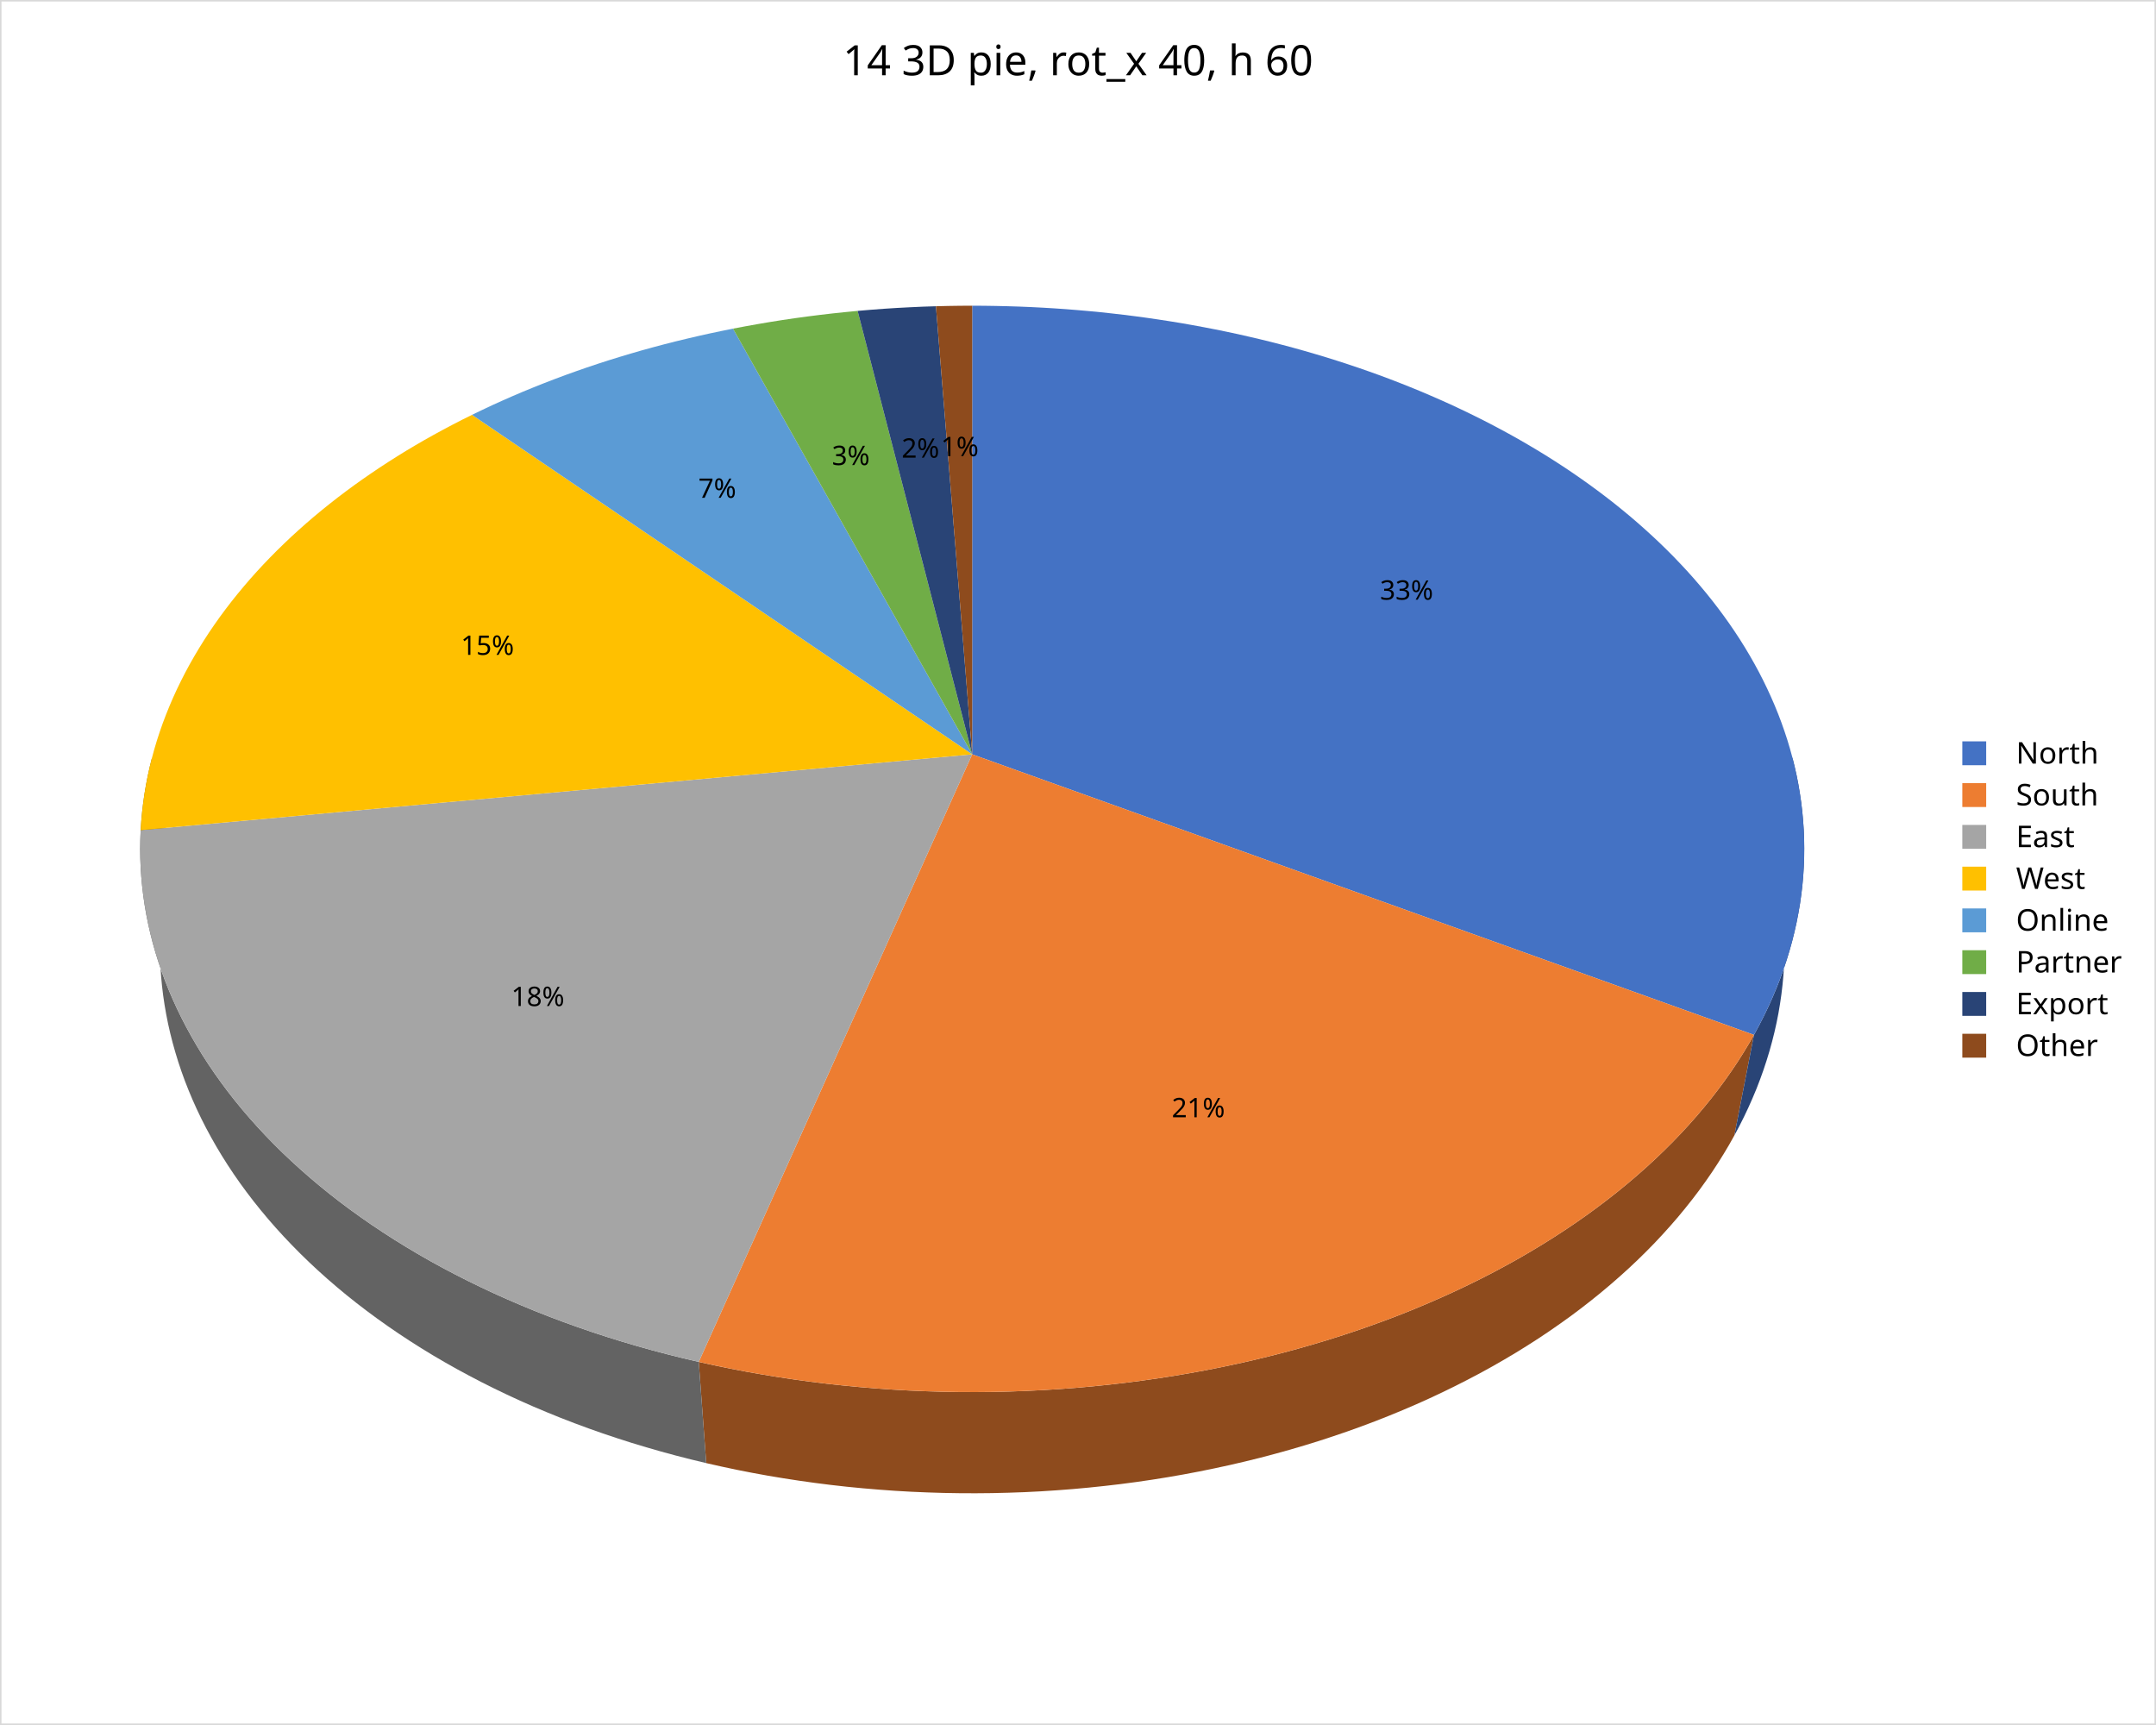
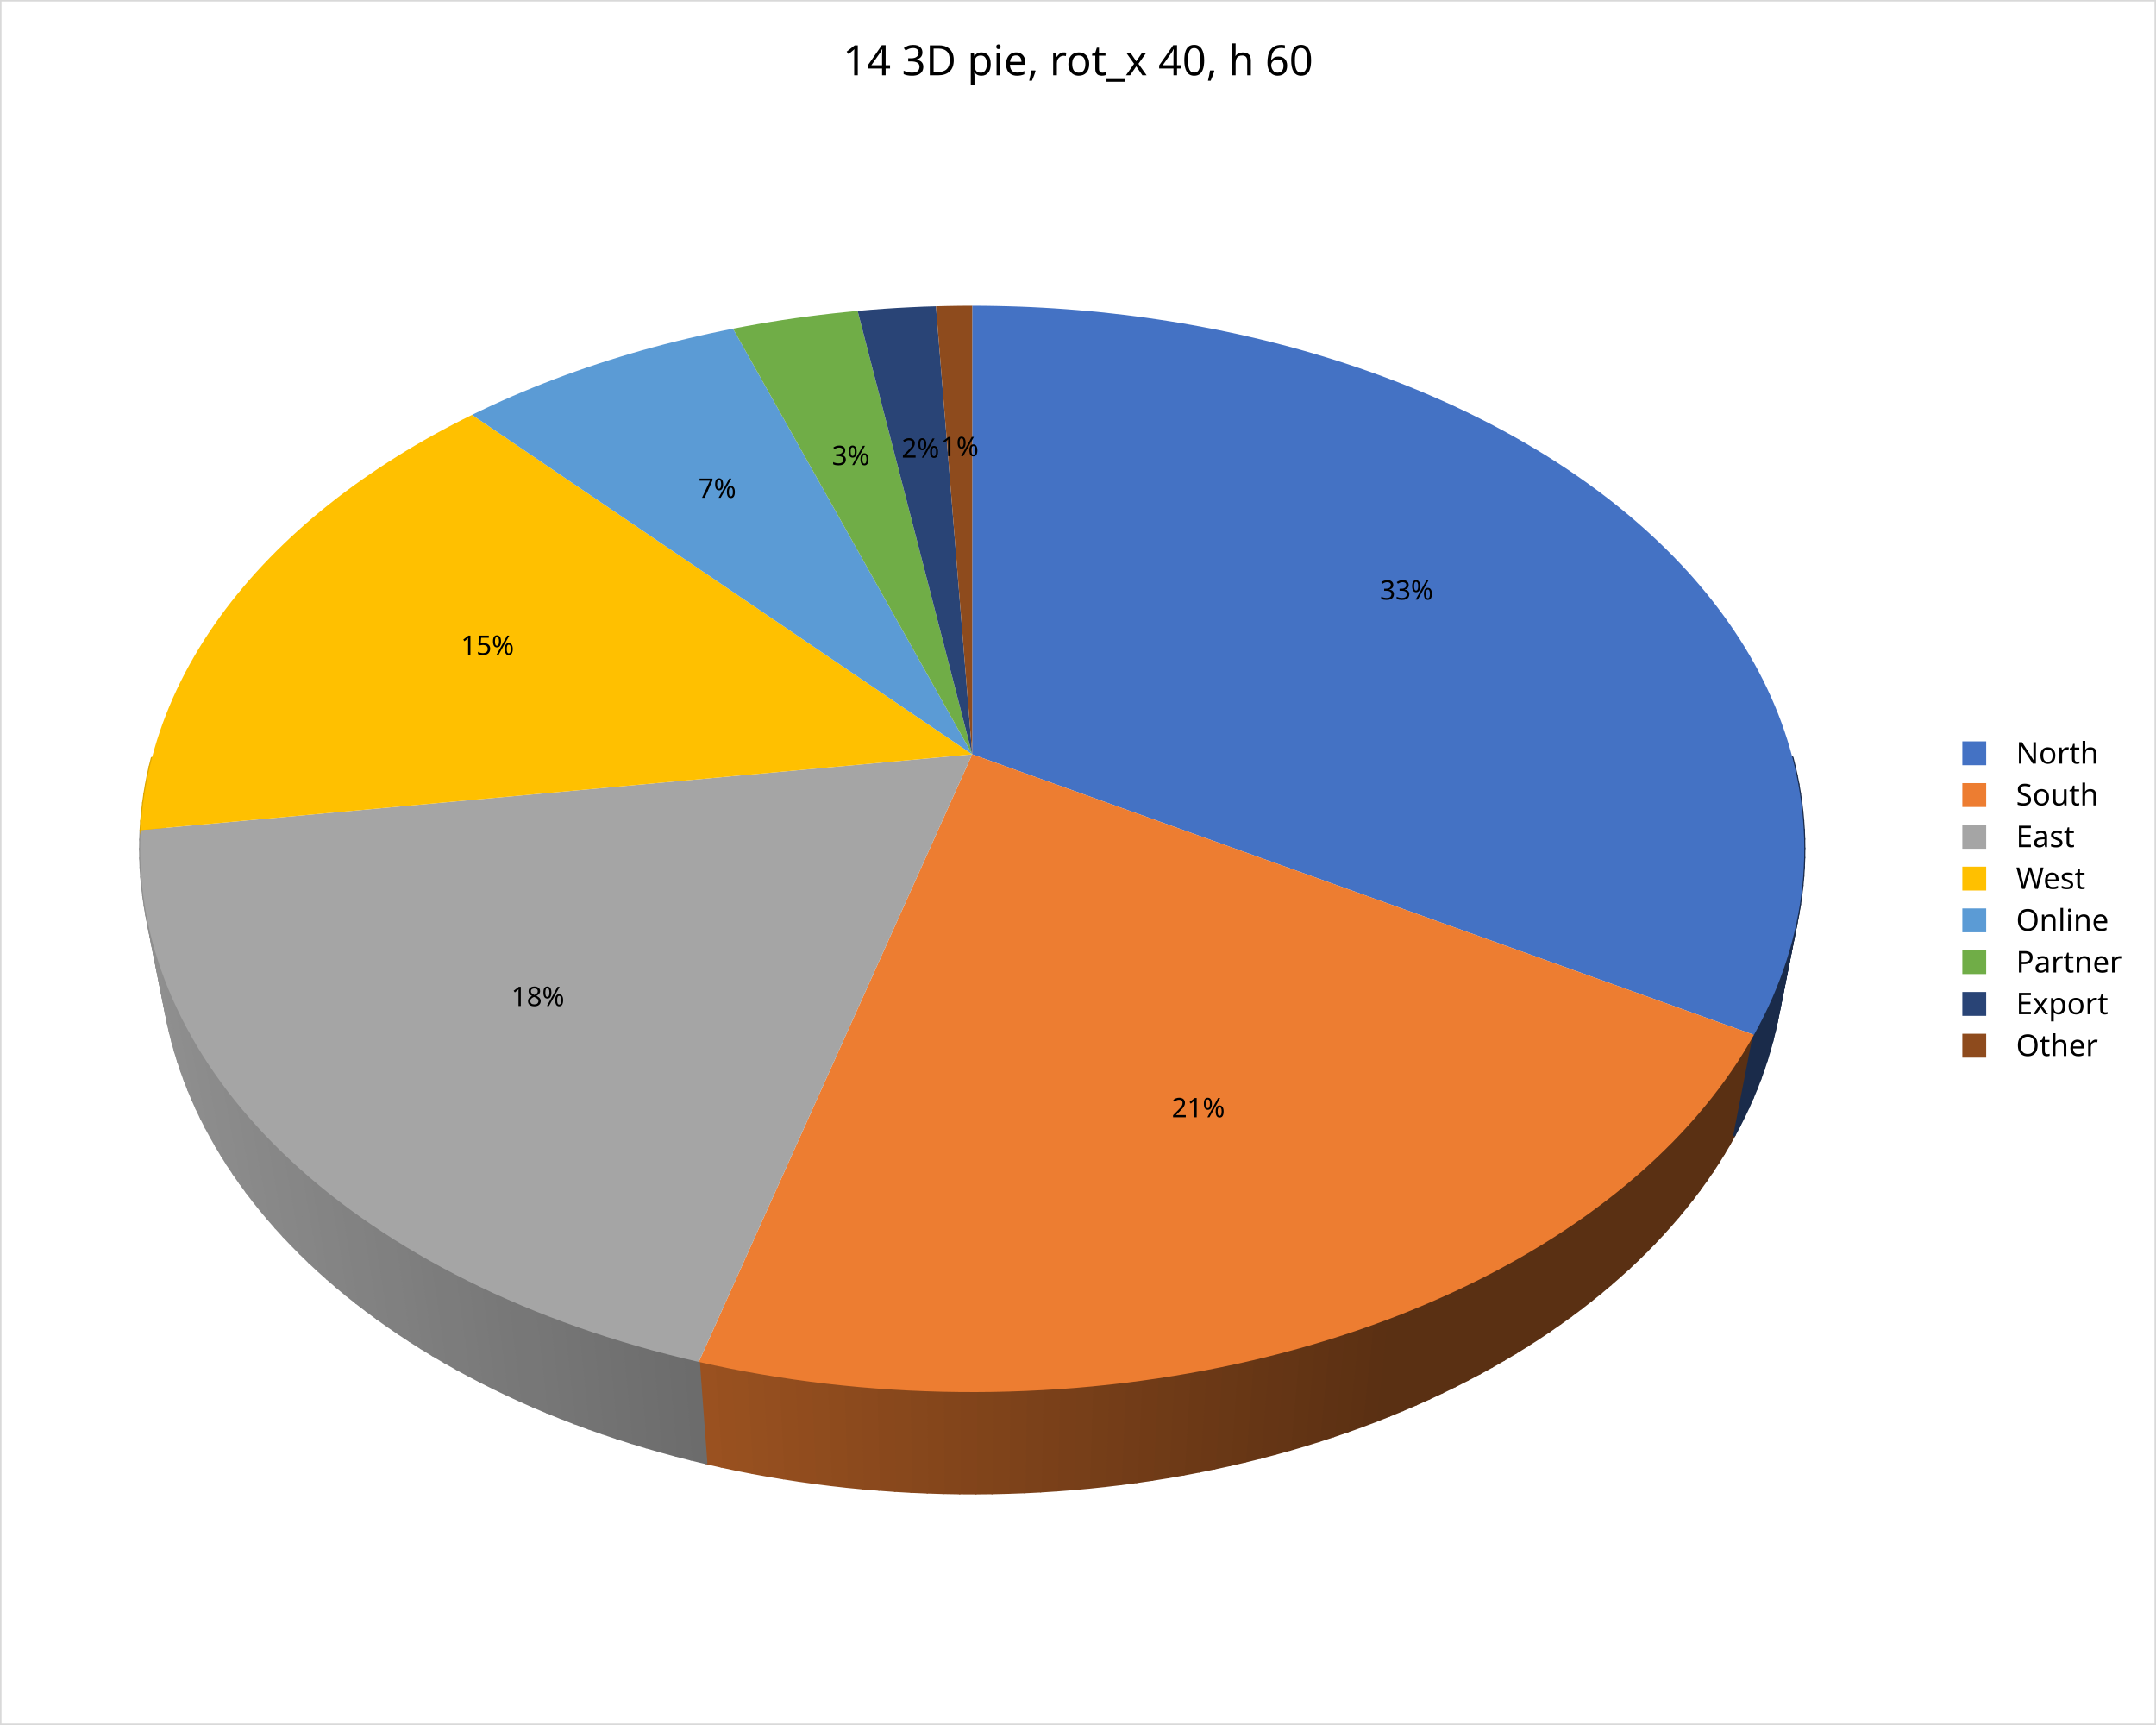
<svg xmlns="http://www.w3.org/2000/svg" class="svglite" data-engine-version="2.0" width="720.00pt" height="576.00pt" viewBox="0 0 720.00 576.00">
  <defs>
    <style type="text/css">
    .svglite line, .svglite polyline, .svglite polygon, .svglite path, .svglite rect, .svglite circle {
      fill: none;
      stroke: #000000;
      stroke-linecap: round;
      stroke-linejoin: round;
      stroke-miterlimit: 10.00;
    }
  </style>
  </defs>
  <rect width="100%" height="100%" style="stroke: none; fill: #FFFFFF;" />
  <defs>
    <clipPath id="cpMC4wMHw3MjAuMDB8MC4wMHw1NzYuMDA=">
      <rect x="0.00" y="0.00" width="720.00" height="576.00" />
    </clipPath>
  </defs>
  <g clip-path="url(#cpMC4wMHw3MjAuMDB8MC4wMHw1NzYuMDA=)">
    <rect x="0.00" y="0.00" width="720.00" height="576.00" style="stroke-width: 1.00; stroke: #D9D9D9; fill: #FFFFFF;" />
    <text x="360.00" y="25.14" text-anchor="middle" style="font-size: 14.00px; font-family: sans;" textLength="153.33px" lengthAdjust="spacingAndGlyphs">14 3D pie, rot_x 40, h 60</text>
-     <polygon points="585.74,345.56 583.97,348.63 582.12,351.69 580.18,354.74 578.14,357.77 576.02,360.78 573.80,363.78 571.50,366.76 569.10,369.71 566.62,372.65 564.04,375.56 561.38,378.45 558.63,381.31 555.79,384.14 552.86,386.95 549.84,389.73 546.74,392.47 543.55,395.19 540.28,397.87 536.92,400.51 533.47,403.12 529.95,405.70 526.34,408.23 522.65,410.72 518.88,413.17 515.03,415.58 511.10,417.95 507.10,420.27 503.01,422.54 498.86,424.77 494.63,426.95 490.33,429.07 485.96,431.15 481.52,433.17 477.01,435.14 472.44,437.06 467.81,438.92 463.11,440.72 458.35,442.46 453.54,444.15 448.66,445.77 443.73,447.34 438.75,448.84 433.72,450.28 428.64,451.66 423.52,452.97 418.35,454.22 413.13,455.40 407.88,456.51 402.59,457.56 397.27,458.53 391.91,459.44 386.52,460.28 381.10,461.05 375.66,461.75 370.20,462.38 364.71,462.94 359.20,463.43 353.68,463.84 348.15,464.18 342.60,464.45 337.05,464.65 331.49,464.78 325.93,464.83 320.37,464.81 314.81,464.72 309.25,464.55 303.70,464.32 298.16,464.01 292.63,463.62 287.12,463.17 281.63,462.64 276.15,462.05 270.70,461.38 265.27,460.64 259.87,459.83 254.49,458.95 249.15,458.01 243.85,456.99 238.58,455.91 233.35,454.76 235.85,488.55 240.94,489.70 246.07,490.79 251.23,491.80 256.43,492.75 261.65,493.62 266.91,494.43 272.19,495.17 277.49,495.84 282.81,496.44 288.16,496.96 293.52,497.41 298.89,497.80 304.28,498.11 309.68,498.34 315.08,498.51 320.49,498.60 325.89,498.62 331.30,498.57 336.71,498.44 342.11,498.25 347.50,497.98 352.88,497.63 358.25,497.22 363.60,496.73 368.94,496.17 374.25,495.55 379.55,494.85 384.82,494.08 390.06,493.24 395.27,492.33 400.45,491.35 405.60,490.30 410.71,489.19 415.78,488.01 420.81,486.77 425.80,485.45 430.74,484.08 435.64,482.64 440.49,481.14 445.28,479.57 450.03,477.95 454.72,476.26 459.35,474.52 463.93,472.71 468.45,470.85 472.90,468.94 477.29,466.97 481.62,464.94 485.88,462.86 490.07,460.73 494.20,458.56 498.25,456.33 502.23,454.05 506.14,451.73 509.97,449.36 513.73,446.95 517.41,444.49 521.01,441.99 524.54,439.46 527.98,436.88 531.35,434.26 534.63,431.61 537.83,428.92 540.95,426.20 543.99,423.45 546.94,420.67 549.81,417.85 552.59,415.01 555.28,412.14 557.89,409.24 560.42,406.32 562.85,403.37 565.20,400.41 567.47,397.42 569.64,394.41 571.73,391.39 573.73,388.34 575.64,385.28 577.47,382.21 579.20,379.12 " style="stroke-width: 0.75; stroke: none; fill: #8E4B1D;" />
-     <polygon points="233.35,454.76 228.13,453.53 222.95,452.24 217.82,450.89 212.74,449.47 207.71,447.98 202.73,446.43 197.81,444.83 192.94,443.15 188.13,441.42 183.39,439.63 178.70,437.79 174.08,435.88 169.52,433.92 165.03,431.91 160.61,429.84 156.26,427.72 151.98,425.55 147.77,423.33 143.64,421.06 139.59,418.74 135.61,416.37 131.72,413.97 127.90,411.51 124.16,409.02 120.51,406.48 116.93,403.91 113.44,401.30 110.04,398.65 106.72,395.96 103.49,393.24 100.35,390.49 97.29,387.70 94.32,384.89 91.44,382.04 88.65,379.17 85.95,376.27 83.34,373.35 80.82,370.41 78.39,367.44 76.05,364.45 73.81,361.44 71.65,358.41 69.58,355.37 67.61,352.31 65.73,349.23 63.94,346.14 62.24,343.04 60.63,339.93 59.11,336.81 57.68,333.68 56.34,330.55 55.09,327.40 53.93,324.26 52.87,321.11 51.88,317.95 50.99,314.80 50.19,311.64 49.47,308.49 48.84,305.33 48.30,302.18 47.84,299.03 47.47,295.89 47.18,292.75 46.97,289.62 46.85,286.50 46.81,283.39 46.86,280.28 46.98,277.19 53.51,310.33 53.41,313.45 53.39,316.57 53.44,319.71 53.58,322.86 53.80,326.01 54.10,329.17 54.48,332.33 54.95,335.50 55.50,338.67 56.13,341.85 56.85,345.02 57.66,348.20 58.55,351.37 59.52,354.54 60.58,357.71 61.73,360.88 62.97,364.04 64.29,367.19 65.70,370.33 67.20,373.47 68.79,376.60 70.47,379.71 72.23,382.81 74.08,385.90 76.02,388.97 78.05,392.03 80.17,395.07 82.38,398.09 84.67,401.09 87.06,404.07 89.53,407.03 92.09,409.96 94.73,412.86 97.47,415.74 100.29,418.60 103.19,421.42 106.18,424.21 109.26,426.97 112.42,429.70 115.66,432.39 118.99,435.05 122.40,437.66 125.89,440.24 129.46,442.78 133.11,445.28 136.84,447.74 140.64,450.15 144.52,452.52 148.48,454.84 152.50,457.11 156.61,459.33 160.78,461.51 165.02,463.63 169.33,465.70 173.70,467.72 178.14,469.68 182.65,471.58 187.21,473.43 191.84,475.22 196.52,476.95 201.26,478.62 206.06,480.23 210.90,481.78 215.80,483.26 220.75,484.68 225.74,486.04 230.78,487.33 235.85,488.55 " style="stroke-width: 0.75; stroke: none; fill: #636363;" />
-     <polygon points="46.98,277.19 47.18,274.13 47.46,271.09 47.82,268.06 48.25,265.04 48.76,262.04 49.34,259.05 50.00,256.08 50.73,253.12 57.02,286.06 56.33,289.04 55.70,292.04 55.15,295.06 54.67,298.08 54.27,301.13 53.94,304.18 53.69,307.25 53.51,310.33 " style="stroke-width: 0.75; stroke: none; fill: #997300;" />
-     <polygon points="598.57,252.93 599.30,255.89 599.97,258.87 600.56,261.87 601.07,264.88 601.51,267.91 601.87,270.94 602.15,274.00 602.36,277.06 602.49,280.13 602.53,283.22 602.50,286.31 602.38,289.41 602.19,292.52 601.91,295.64 601.54,298.76 601.10,301.88 600.56,305.01 599.95,308.14 599.24,311.28 598.46,314.41 597.58,317.55 596.62,320.68 595.57,323.81 594.43,326.94 593.20,330.06 591.89,333.18 590.49,336.29 588.99,339.39 587.41,342.48 585.74,345.56 579.20,379.12 580.85,376.03 582.41,372.92 583.89,369.80 585.27,366.68 586.58,363.55 587.79,360.41 588.92,357.26 589.96,354.11 590.92,350.96 591.79,347.81 592.58,344.66 593.29,341.50 593.91,338.35 594.44,335.20 594.90,332.05 595.27,328.91 595.57,325.77 595.78,322.64 595.91,319.52 595.96,316.40 595.94,313.30 595.83,310.20 595.65,307.11 595.39,304.04 595.06,300.97 594.65,297.92 594.16,294.89 593.61,291.86 592.98,288.86 592.27,285.87 " style="stroke-width: 0.75; stroke: none; fill: #294476;" />
+     <polygon points="585.74,345.56 583.97,348.63 577.47,382.21 579.20,379.12 " style="stroke-width: 0.75; stroke: #5A3013; fill: #5A3013;" />
+     <polygon points="583.97,348.63 582.12,351.69 575.64,385.28 577.47,382.21 " style="stroke-width: 0.75; stroke: #5A3013; fill: #5A3013;" />
+     <polygon points="582.12,351.69 580.18,354.74 573.73,388.34 575.64,385.28 " style="stroke-width: 0.75; stroke: #5A3013; fill: #5A3013;" />
+     <polygon points="580.18,354.74 578.14,357.77 571.73,391.39 573.73,388.34 " style="stroke-width: 0.75; stroke: #5A3013; fill: #5A3013;" />
+     <polygon points="578.14,357.77 576.02,360.78 569.64,394.41 571.73,391.39 " style="stroke-width: 0.75; stroke: #5A3013; fill: #5A3013;" />
+     <polygon points="576.02,360.78 573.80,363.78 567.47,397.42 569.64,394.41 " style="stroke-width: 0.75; stroke: #5A3013; fill: #5A3013;" />
+     <polygon points="573.80,363.78 571.50,366.76 565.20,400.41 567.47,397.42 " style="stroke-width: 0.75; stroke: #5A3013; fill: #5A3013;" />
+     <polygon points="571.50,366.76 569.10,369.71 562.85,403.37 565.20,400.41 " style="stroke-width: 0.75; stroke: #5A3013; fill: #5A3013;" />
+     <polygon points="569.10,369.71 566.62,372.65 560.42,406.32 562.85,403.37 " style="stroke-width: 0.75; stroke: #5A3013; fill: #5A3013;" />
+     <polygon points="566.62,372.65 564.04,375.56 557.89,409.24 560.42,406.32 " style="stroke-width: 0.75; stroke: #5A3013; fill: #5A3013;" />
+     <polygon points="564.04,375.56 561.38,378.45 555.28,412.14 557.89,409.24 " style="stroke-width: 0.75; stroke: #5A3013; fill: #5A3013;" />
+     <polygon points="561.38,378.45 558.63,381.31 552.59,415.01 555.28,412.14 " style="stroke-width: 0.75; stroke: #5A3013; fill: #5A3013;" />
+     <polygon points="558.63,381.31 555.79,384.14 549.81,417.85 552.59,415.01 " style="stroke-width: 0.75; stroke: #5A3013; fill: #5A3013;" />
+     <polygon points="555.79,384.14 552.86,386.95 546.94,420.67 549.81,417.85 " style="stroke-width: 0.75; stroke: #5A3013; fill: #5A3013;" />
+     <polygon points="552.86,386.95 549.84,389.73 543.99,423.45 546.94,420.67 " style="stroke-width: 0.75; stroke: #5A3013; fill: #5A3013;" />
+     <polygon points="549.84,389.73 546.74,392.47 540.95,426.20 543.99,423.45 " style="stroke-width: 0.75; stroke: #5A3013; fill: #5A3013;" />
+     <polygon points="546.74,392.47 543.55,395.19 537.83,428.92 540.95,426.20 " style="stroke-width: 0.75; stroke: #5A3013; fill: #5A3013;" />
+     <polygon points="543.55,395.19 540.28,397.87 534.63,431.61 537.83,428.92 " style="stroke-width: 0.75; stroke: #5A3013; fill: #5A3013;" />
+     <polygon points="540.28,397.87 536.92,400.51 531.35,434.26 534.63,431.61 " style="stroke-width: 0.75; stroke: #5A3013; fill: #5A3013;" />
+     <polygon points="536.92,400.51 533.47,403.12 527.98,436.88 531.35,434.26 " style="stroke-width: 0.75; stroke: #5A3013; fill: #5A3013;" />
+     <polygon points="533.47,403.12 529.95,405.70 524.54,439.46 527.98,436.88 " style="stroke-width: 0.75; stroke: #5A3013; fill: #5A3013;" />
+     <polygon points="529.95,405.70 526.34,408.23 521.01,441.99 524.54,439.46 " style="stroke-width: 0.75; stroke: #5A3013; fill: #5A3013;" />
+     <polygon points="526.34,408.23 522.65,410.72 517.41,444.49 521.01,441.99 " style="stroke-width: 0.75; stroke: #5A3013; fill: #5A3013;" />
+     <polygon points="522.65,410.72 518.88,413.17 513.73,446.95 517.41,444.49 " style="stroke-width: 0.75; stroke: #5A3013; fill: #5A3013;" />
+     <polygon points="518.88,413.17 515.03,415.58 509.97,449.36 513.73,446.95 " style="stroke-width: 0.75; stroke: #5A3013; fill: #5A3013;" />
+     <polygon points="515.03,415.58 511.10,417.95 506.14,451.73 509.97,449.36 " style="stroke-width: 0.75; stroke: #5A3013; fill: #5A3013;" />
+     <polygon points="511.10,417.95 507.10,420.27 502.23,454.05 506.14,451.73 " style="stroke-width: 0.75; stroke: #5A3013; fill: #5A3013;" />
+     <polygon points="507.10,420.27 503.01,422.54 498.25,456.33 502.23,454.05 " style="stroke-width: 0.75; stroke: #5A3013; fill: #5A3013;" />
+     <polygon points="503.01,422.54 498.86,424.77 494.20,458.56 498.25,456.33 " style="stroke-width: 0.75; stroke: #5A3013; fill: #5A3013;" />
+     <polygon points="498.86,424.77 494.63,426.95 490.07,460.73 494.20,458.56 " style="stroke-width: 0.75; stroke: #5A3013; fill: #5A3013;" />
+     <polygon points="494.63,426.95 490.33,429.07 485.88,462.86 490.07,460.73 " style="stroke-width: 0.75; stroke: #5A3013; fill: #5A3013;" />
+     <polygon points="490.33,429.07 485.96,431.15 481.62,464.94 485.88,462.86 " style="stroke-width: 0.75; stroke: #5A3013; fill: #5A3013;" />
+     <polygon points="485.96,431.15 481.52,433.17 477.29,466.97 481.62,464.94 " style="stroke-width: 0.75; stroke: #5A3013; fill: #5A3013;" />
+     <polygon points="481.52,433.17 477.01,435.14 472.90,468.94 477.29,466.97 " style="stroke-width: 0.75; stroke: #5A3013; fill: #5A3013;" />
+     <polygon points="477.01,435.14 472.44,437.06 468.45,470.85 472.90,468.94 " style="stroke-width: 0.75; stroke: #5A3013; fill: #5A3013;" />
+     <polygon points="472.44,437.06 467.81,438.92 463.93,472.71 468.45,470.85 " style="stroke-width: 0.75; stroke: #5A3013; fill: #5A3013;" />
+     <polygon points="467.81,438.92 463.11,440.72 459.35,474.52 463.93,472.71 " style="stroke-width: 0.75; stroke: #5A3013; fill: #5A3013;" />
+     <polygon points="463.11,440.72 458.35,442.46 454.72,476.26 459.35,474.52 " style="stroke-width: 0.75; stroke: #5B3013; fill: #5B3013;" />
+     <polygon points="458.35,442.46 453.54,444.15 450.03,477.95 454.72,476.26 " style="stroke-width: 0.75; stroke: #5D3113; fill: #5D3113;" />
+     <polygon points="453.54,444.15 448.66,445.77 445.28,479.57 450.03,477.95 " style="stroke-width: 0.75; stroke: #5E3213; fill: #5E3213;" />
+     <polygon points="448.66,445.77 443.73,447.34 440.49,481.14 445.28,479.57 " style="stroke-width: 0.75; stroke: #5F3214; fill: #5F3214;" />
+     <polygon points="443.73,447.34 438.75,448.84 435.64,482.64 440.49,481.14 " style="stroke-width: 0.75; stroke: #613314; fill: #613314;" />
+     <polygon points="438.75,448.84 433.72,450.28 430.74,484.08 435.64,482.64 " style="stroke-width: 0.75; stroke: #623414; fill: #623414;" />
+     <polygon points="433.72,450.28 428.64,451.66 425.80,485.45 430.74,484.08 " style="stroke-width: 0.75; stroke: #643515; fill: #643515;" />
+     <polygon points="428.64,451.66 423.52,452.97 420.81,486.77 425.80,485.45 " style="stroke-width: 0.75; stroke: #653515; fill: #653515;" />
+     <polygon points="423.52,452.97 418.35,454.22 415.78,488.01 420.81,486.77 " style="stroke-width: 0.75; stroke: #663615; fill: #663615;" />
+     <polygon points="418.35,454.22 413.13,455.40 410.71,489.19 415.78,488.01 " style="stroke-width: 0.75; stroke: #683715; fill: #683715;" />
+     <polygon points="413.13,455.40 407.88,456.51 405.60,490.30 410.71,489.19 " style="stroke-width: 0.75; stroke: #693816; fill: #693816;" />
+     <polygon points="407.88,456.51 402.59,457.56 400.45,491.35 405.60,490.30 " style="stroke-width: 0.75; stroke: #6B3816; fill: #6B3816;" />
+     <polygon points="402.59,457.56 397.27,458.53 395.27,492.33 400.45,491.35 " style="stroke-width: 0.75; stroke: #6C3916; fill: #6C3916;" />
+     <polygon points="397.27,458.53 391.91,459.44 390.06,493.24 395.27,492.33 " style="stroke-width: 0.75; stroke: #6E3A17; fill: #6E3A17;" />
+     <polygon points="391.91,459.44 386.52,460.28 384.82,494.08 390.06,493.24 " style="stroke-width: 0.75; stroke: #6F3B17; fill: #6F3B17;" />
+     <polygon points="386.52,460.28 381.10,461.05 379.55,494.85 384.82,494.08 " style="stroke-width: 0.75; stroke: #713B17; fill: #713B17;" />
+     <polygon points="381.10,461.05 375.66,461.75 374.25,495.55 379.55,494.85 " style="stroke-width: 0.75; stroke: #723C18; fill: #723C18;" />
+     <polygon points="375.66,461.75 370.20,462.38 368.94,496.17 374.25,495.55 " style="stroke-width: 0.75; stroke: #743D18; fill: #743D18;" />
+     <polygon points="370.20,462.38 364.71,462.94 363.60,496.73 368.94,496.17 " style="stroke-width: 0.75; stroke: #753E18; fill: #753E18;" />
+     <polygon points="364.71,462.94 359.20,463.43 358.25,497.22 363.60,496.73 " style="stroke-width: 0.75; stroke: #773F19; fill: #773F19;" />
+     <polygon points="359.20,463.43 353.68,463.84 352.88,497.63 358.25,497.22 " style="stroke-width: 0.75; stroke: #783F19; fill: #783F19;" />
+     <polygon points="353.68,463.84 348.15,464.18 347.50,497.98 352.88,497.63 " style="stroke-width: 0.75; stroke: #7A4019; fill: #7A4019;" />
+     <polygon points="348.15,464.18 342.60,464.45 342.11,498.25 347.50,497.98 " style="stroke-width: 0.75; stroke: #7B411A; fill: #7B411A;" />
+     <polygon points="342.60,464.45 337.05,464.65 336.71,498.44 342.11,498.25 " style="stroke-width: 0.75; stroke: #7D421A; fill: #7D421A;" />
+     <polygon points="337.05,464.65 331.49,464.78 331.30,498.57 336.71,498.44 " style="stroke-width: 0.75; stroke: #7F431A; fill: #7F431A;" />
+     <polygon points="331.49,464.78 325.93,464.83 325.89,498.62 331.30,498.57 " style="stroke-width: 0.75; stroke: #80441A; fill: #80441A;" />
+     <polygon points="325.93,464.83 320.37,464.81 320.49,498.60 325.89,498.62 " style="stroke-width: 0.75; stroke: #82441B; fill: #82441B;" />
+     <polygon points="320.37,464.81 314.81,464.72 315.08,498.51 320.49,498.60 " style="stroke-width: 0.75; stroke: #83451B; fill: #83451B;" />
+     <polygon points="314.81,464.72 309.25,464.55 309.68,498.34 315.08,498.51 " style="stroke-width: 0.75; stroke: #85461B; fill: #85461B;" />
+     <polygon points="309.25,464.55 303.70,464.32 304.28,498.11 309.68,498.34 " style="stroke-width: 0.75; stroke: #86471C; fill: #86471C;" />
+     <polygon points="303.70,464.32 298.16,464.01 298.89,497.80 304.28,498.11 " style="stroke-width: 0.75; stroke: #88481C; fill: #88481C;" />
+     <polygon points="298.16,464.01 292.63,463.62 293.52,497.41 298.89,497.80 " style="stroke-width: 0.75; stroke: #89481C; fill: #89481C;" />
+     <polygon points="292.63,463.62 287.12,463.17 288.16,496.96 293.52,497.41 " style="stroke-width: 0.75; stroke: #8B491D; fill: #8B491D;" />
+     <polygon points="287.12,463.17 281.63,462.64 282.81,496.44 288.16,496.96 " style="stroke-width: 0.75; stroke: #8C4A1D; fill: #8C4A1D;" />
+     <polygon points="281.63,462.64 276.15,462.05 277.49,495.84 282.81,496.44 " style="stroke-width: 0.75; stroke: #8E4B1D; fill: #8E4B1D;" />
+     <polygon points="276.15,462.05 270.70,461.38 272.19,495.17 277.49,495.84 " style="stroke-width: 0.75; stroke: #8F4C1E; fill: #8F4C1E;" />
+     <polygon points="270.70,461.38 265.27,460.64 266.91,494.43 272.19,495.17 " style="stroke-width: 0.75; stroke: #914C1E; fill: #914C1E;" />
+     <polygon points="265.27,460.64 259.87,459.83 261.65,493.62 266.91,494.43 " style="stroke-width: 0.75; stroke: #924D1E; fill: #924D1E;" />
+     <polygon points="259.87,459.83 254.49,458.95 256.43,492.75 261.65,493.62 " style="stroke-width: 0.75; stroke: #944E1F; fill: #944E1F;" />
+     <polygon points="254.49,458.95 249.15,458.01 251.23,491.80 256.43,492.75 " style="stroke-width: 0.75; stroke: #954F1F; fill: #954F1F;" />
+     <polygon points="249.15,458.01 243.85,456.99 246.07,490.79 251.23,491.80 " style="stroke-width: 0.75; stroke: #97501F; fill: #97501F;" />
+     <polygon points="243.85,456.99 238.58,455.91 240.94,489.70 246.07,490.79 " style="stroke-width: 0.75; stroke: #98501F; fill: #98501F;" />
+     <polygon points="238.58,455.91 233.35,454.76 235.85,488.55 240.94,489.70 " style="stroke-width: 0.75; stroke: #9A5120; fill: #9A5120;" />
+     <polygon points="233.35,454.76 228.13,453.53 230.78,487.33 235.85,488.55 " style="stroke-width: 0.75; stroke: #6C6C6C; fill: #6C6C6C;" />
+     <polygon points="228.13,453.53 222.95,452.24 225.74,486.04 230.78,487.33 " style="stroke-width: 0.75; stroke: #6D6D6D; fill: #6D6D6D;" />
+     <polygon points="222.95,452.24 217.82,450.89 220.75,484.68 225.74,486.04 " style="stroke-width: 0.75; stroke: #6E6E6E; fill: #6E6E6E;" />
+     <polygon points="217.82,450.89 212.74,449.47 215.80,483.26 220.75,484.68 " style="stroke-width: 0.75; stroke: #6F6F6F; fill: #6F6F6F;" />
+     <polygon points="212.74,449.47 207.71,447.98 210.90,481.78 215.80,483.26 " style="stroke-width: 0.75; stroke: #707070; fill: #707070;" />
+     <polygon points="207.71,447.98 202.73,446.43 206.06,480.23 210.90,481.78 " style="stroke-width: 0.75; stroke: #717171; fill: #717171;" />
+     <polygon points="202.73,446.43 197.81,444.83 201.26,478.62 206.06,480.23 " style="stroke-width: 0.75; stroke: #727272; fill: #727272;" />
+     <polygon points="197.81,444.83 192.94,443.15 196.52,476.95 201.26,478.62 " style="stroke-width: 0.75; stroke: #737373; fill: #737373;" />
+     <polygon points="192.94,443.15 188.13,441.42 191.84,475.22 196.52,476.95 " style="stroke-width: 0.75; stroke: #747474; fill: #747474;" />
+     <polygon points="188.13,441.42 183.39,439.63 187.21,473.43 191.84,475.22 " style="stroke-width: 0.75; stroke: #757575; fill: #757575;" />
+     <polygon points="183.39,439.63 178.70,437.79 182.65,471.58 187.21,473.43 " style="stroke-width: 0.75; stroke: #767676; fill: #767676;" />
+     <polygon points="178.70,437.79 174.08,435.88 178.14,469.68 182.65,471.58 " style="stroke-width: 0.75; stroke: #777777; fill: #777777;" />
+     <polygon points="174.08,435.88 169.52,433.92 173.70,467.72 178.14,469.68 " style="stroke-width: 0.75; stroke: #777777; fill: #777777;" />
+     <polygon points="169.52,433.92 165.03,431.91 169.33,465.70 173.70,467.72 " style="stroke-width: 0.75; stroke: #787878; fill: #787878;" />
+     <polygon points="165.03,431.91 160.61,429.84 165.02,463.63 169.33,465.70 " style="stroke-width: 0.75; stroke: #797979; fill: #797979;" />
+     <polygon points="160.61,429.84 156.26,427.72 160.78,461.51 165.02,463.63 " style="stroke-width: 0.75; stroke: #7A7A7A; fill: #7A7A7A;" />
+     <polygon points="156.26,427.72 151.98,425.55 156.61,459.33 160.78,461.51 " style="stroke-width: 0.75; stroke: #7B7B7B; fill: #7B7B7B;" />
+     <polygon points="151.98,425.55 147.77,423.33 152.50,457.11 156.61,459.33 " style="stroke-width: 0.75; stroke: #7C7C7C; fill: #7C7C7C;" />
+     <polygon points="147.77,423.33 143.64,421.06 148.48,454.84 152.50,457.11 " style="stroke-width: 0.75; stroke: #7C7C7C; fill: #7C7C7C;" />
+     <polygon points="143.64,421.06 139.59,418.74 144.52,452.52 148.48,454.84 " style="stroke-width: 0.75; stroke: #7D7D7D; fill: #7D7D7D;" />
+     <polygon points="139.59,418.74 135.61,416.37 140.64,450.15 144.52,452.52 " style="stroke-width: 0.75; stroke: #7E7E7E; fill: #7E7E7E;" />
+     <polygon points="135.61,416.37 131.72,413.97 136.84,447.74 140.64,450.15 " style="stroke-width: 0.75; stroke: #7F7F7F; fill: #7F7F7F;" />
+     <polygon points="131.72,413.97 127.90,411.51 133.11,445.28 136.84,447.74 " style="stroke-width: 0.75; stroke: #808080; fill: #808080;" />
+     <polygon points="127.90,411.51 124.16,409.02 129.46,442.78 133.11,445.28 " style="stroke-width: 0.75; stroke: #808080; fill: #808080;" />
+     <polygon points="124.16,409.02 120.51,406.48 125.89,440.24 129.46,442.78 " style="stroke-width: 0.75; stroke: #818181; fill: #818181;" />
+     <polygon points="120.51,406.48 116.93,403.91 122.40,437.66 125.89,440.24 " style="stroke-width: 0.75; stroke: #828282; fill: #828282;" />
+     <polygon points="116.93,403.91 113.44,401.30 118.99,435.05 122.40,437.66 " style="stroke-width: 0.75; stroke: #828282; fill: #828282;" />
+     <polygon points="113.44,401.30 110.04,398.65 115.66,432.39 118.99,435.05 " style="stroke-width: 0.75; stroke: #838383; fill: #838383;" />
+     <polygon points="110.04,398.65 106.72,395.96 112.42,429.70 115.66,432.39 " style="stroke-width: 0.75; stroke: #848484; fill: #848484;" />
+     <polygon points="106.72,395.96 103.49,393.24 109.26,426.97 112.42,429.70 " style="stroke-width: 0.75; stroke: #848484; fill: #848484;" />
+     <polygon points="103.49,393.24 100.35,390.49 106.18,424.21 109.26,426.97 " style="stroke-width: 0.75; stroke: #858585; fill: #858585;" />
+     <polygon points="100.35,390.49 97.29,387.70 103.19,421.42 106.18,424.21 " style="stroke-width: 0.75; stroke: #868686; fill: #868686;" />
+     <polygon points="97.29,387.70 94.32,384.89 100.29,418.60 103.19,421.42 " style="stroke-width: 0.75; stroke: #868686; fill: #868686;" />
+     <polygon points="94.32,384.89 91.44,382.04 97.47,415.74 100.29,418.60 " style="stroke-width: 0.75; stroke: #878787; fill: #878787;" />
+     <polygon points="91.44,382.04 88.65,379.17 94.73,412.86 97.47,415.74 " style="stroke-width: 0.75; stroke: #878787; fill: #878787;" />
+     <polygon points="88.65,379.17 85.95,376.27 92.09,409.96 94.73,412.86 " style="stroke-width: 0.75; stroke: #888888; fill: #888888;" />
+     <polygon points="85.95,376.27 83.34,373.35 89.53,407.03 92.09,409.96 " style="stroke-width: 0.75; stroke: #888888; fill: #888888;" />
+     <polygon points="83.34,373.35 80.82,370.41 87.06,404.07 89.53,407.03 " style="stroke-width: 0.75; stroke: #898989; fill: #898989;" />
+     <polygon points="80.82,370.41 78.39,367.44 84.67,401.09 87.06,404.07 " style="stroke-width: 0.75; stroke: #898989; fill: #898989;" />
+     <polygon points="78.39,367.44 76.05,364.45 82.38,398.09 84.67,401.09 " style="stroke-width: 0.75; stroke: #8A8A8A; fill: #8A8A8A;" />
+     <polygon points="76.05,364.45 73.81,361.44 80.17,395.07 82.38,398.09 " style="stroke-width: 0.75; stroke: #8A8A8A; fill: #8A8A8A;" />
+     <polygon points="73.81,361.44 71.65,358.41 78.05,392.03 80.17,395.07 " style="stroke-width: 0.75; stroke: #8B8B8B; fill: #8B8B8B;" />
+     <polygon points="71.65,358.41 69.58,355.37 76.02,388.97 78.05,392.03 " style="stroke-width: 0.75; stroke: #8B8B8B; fill: #8B8B8B;" />
+     <polygon points="69.58,355.37 67.61,352.31 74.08,385.90 76.02,388.97 " style="stroke-width: 0.75; stroke: #8B8B8B; fill: #8B8B8B;" />
+     <polygon points="67.61,352.31 65.73,349.23 72.23,382.81 74.08,385.90 " style="stroke-width: 0.75; stroke: #8C8C8C; fill: #8C8C8C;" />
+     <polygon points="65.73,349.23 63.94,346.14 70.47,379.71 72.23,382.81 " style="stroke-width: 0.75; stroke: #8C8C8C; fill: #8C8C8C;" />
+     <polygon points="63.94,346.14 62.24,343.04 68.79,376.60 70.47,379.71 " style="stroke-width: 0.75; stroke: #8C8C8C; fill: #8C8C8C;" />
+     <polygon points="62.24,343.04 60.63,339.93 67.20,373.47 68.79,376.60 " style="stroke-width: 0.75; stroke: #8D8D8D; fill: #8D8D8D;" />
+     <polygon points="60.63,339.93 59.11,336.81 65.70,370.33 67.20,373.47 " style="stroke-width: 0.75; stroke: #8D8D8D; fill: #8D8D8D;" />
+     <polygon points="59.11,336.81 57.68,333.68 64.29,367.19 65.70,370.33 " style="stroke-width: 0.75; stroke: #8D8D8D; fill: #8D8D8D;" />
+     <polygon points="57.68,333.68 56.34,330.55 62.97,364.04 64.29,367.19 " style="stroke-width: 0.75; stroke: #8E8E8E; fill: #8E8E8E;" />
+     <polygon points="56.34,330.55 55.09,327.40 61.73,360.88 62.97,364.04 " style="stroke-width: 0.75; stroke: #8E8E8E; fill: #8E8E8E;" />
+     <polygon points="55.09,327.40 53.93,324.26 60.58,357.71 61.73,360.88 " style="stroke-width: 0.75; stroke: #8E8E8E; fill: #8E8E8E;" />
+     <polygon points="53.93,324.26 52.87,321.11 59.52,354.54 60.58,357.71 " style="stroke-width: 0.75; stroke: #8E8E8E; fill: #8E8E8E;" />
+     <polygon points="52.87,321.11 51.88,317.95 58.55,351.37 59.52,354.54 " style="stroke-width: 0.75; stroke: #8E8E8E; fill: #8E8E8E;" />
+     <polygon points="51.88,317.95 50.99,314.80 57.66,348.20 58.55,351.37 " style="stroke-width: 0.75; stroke: #8F8F8F; fill: #8F8F8F;" />
+     <polygon points="50.99,314.80 50.19,311.64 56.85,345.02 57.66,348.20 " style="stroke-width: 0.75; stroke: #8F8F8F; fill: #8F8F8F;" />
+     <polygon points="50.19,311.64 49.47,308.49 56.13,341.85 56.85,345.02 " style="stroke-width: 0.75; stroke: #8F8F8F; fill: #8F8F8F;" />
+     <polygon points="49.47,308.49 48.84,305.33 55.50,338.67 56.13,341.85 " style="stroke-width: 0.75; stroke: #8F8F8F; fill: #8F8F8F;" />
+     <polygon points="48.84,305.33 48.30,302.18 54.95,335.50 55.50,338.67 " style="stroke-width: 0.75; stroke: #8F8F8F; fill: #8F8F8F;" />
+     <polygon points="48.30,302.18 47.84,299.03 54.48,332.33 54.95,335.50 " style="stroke-width: 0.75; stroke: #8F8F8F; fill: #8F8F8F;" />
+     <polygon points="47.84,299.03 47.47,295.89 54.10,329.17 54.48,332.33 " style="stroke-width: 0.75; stroke: #8F8F8F; fill: #8F8F8F;" />
+     <polygon points="47.47,295.89 47.18,292.75 53.80,326.01 54.10,329.17 " style="stroke-width: 0.75; stroke: #8F8F8F; fill: #8F8F8F;" />
+     <polygon points="47.18,292.75 46.97,289.62 53.58,322.86 53.80,326.01 " style="stroke-width: 0.75; stroke: #8F8F8F; fill: #8F8F8F;" />
+     <polygon points="46.97,289.62 46.85,286.50 53.44,319.71 53.58,322.86 " style="stroke-width: 0.75; stroke: #909090; fill: #909090;" />
+     <polygon points="46.85,286.50 46.81,283.39 53.39,316.57 53.44,319.71 " style="stroke-width: 0.75; stroke: #909090; fill: #909090;" />
+     <polygon points="46.81,283.39 46.86,280.28 53.41,313.45 53.39,316.57 " style="stroke-width: 0.75; stroke: #909090; fill: #909090;" />
+     <polygon points="46.86,280.28 46.98,277.19 53.51,310.33 53.41,313.45 " style="stroke-width: 0.75; stroke: #909090; fill: #909090;" />
+     <polygon points="46.98,277.19 47.18,274.13 53.69,307.25 53.51,310.33 " style="stroke-width: 0.75; stroke: #DEA700; fill: #DEA700;" />
+     <polygon points="47.18,274.13 47.46,271.09 53.94,304.18 53.69,307.25 " style="stroke-width: 0.75; stroke: #DEA700; fill: #DEA700;" />
+     <polygon points="47.46,271.09 47.82,268.06 54.27,301.13 53.94,304.18 " style="stroke-width: 0.75; stroke: #DEA700; fill: #DEA700;" />
+     <polygon points="47.82,268.06 48.25,265.04 54.67,298.08 54.27,301.13 " style="stroke-width: 0.75; stroke: #DDA700; fill: #DDA700;" />
+     <polygon points="48.25,265.04 48.76,262.04 55.15,295.06 54.67,298.08 " style="stroke-width: 0.75; stroke: #DDA700; fill: #DDA700;" />
+     <polygon points="48.76,262.04 49.34,259.05 55.70,292.04 55.15,295.06 " style="stroke-width: 0.75; stroke: #DDA700; fill: #DDA700;" />
+     <polygon points="49.34,259.05 50.00,256.08 56.33,289.04 55.70,292.04 " style="stroke-width: 0.75; stroke: #DDA600; fill: #DDA600;" />
+     <polygon points="50.00,256.08 50.73,253.12 57.02,286.06 56.33,289.04 " style="stroke-width: 0.75; stroke: #DDA600; fill: #DDA600;" />
+     <polygon points="598.57,252.93 599.30,255.89 592.98,288.86 592.27,285.87 " style="stroke-width: 0.75; stroke: #1A2B4A; fill: #1A2B4A;" />
+     <polygon points="599.30,255.89 599.97,258.87 593.61,291.86 592.98,288.86 " style="stroke-width: 0.75; stroke: #1A2B4A; fill: #1A2B4A;" />
+     <polygon points="599.97,258.87 600.56,261.87 594.16,294.89 593.61,291.86 " style="stroke-width: 0.75; stroke: #1A2B4A; fill: #1A2B4A;" />
+     <polygon points="600.56,261.87 601.07,264.88 594.65,297.92 594.16,294.89 " style="stroke-width: 0.75; stroke: #1A2B4A; fill: #1A2B4A;" />
+     <polygon points="601.07,264.88 601.51,267.91 595.06,300.97 594.65,297.92 " style="stroke-width: 0.75; stroke: #1A2B4A; fill: #1A2B4A;" />
+     <polygon points="601.51,267.91 601.87,270.94 595.39,304.04 595.06,300.97 " style="stroke-width: 0.75; stroke: #1A2B4A; fill: #1A2B4A;" />
+     <polygon points="601.87,270.94 602.15,274.00 595.65,307.11 595.39,304.04 " style="stroke-width: 0.75; stroke: #1A2B4A; fill: #1A2B4A;" />
+     <polygon points="602.15,274.00 602.36,277.06 595.83,310.20 595.65,307.11 " style="stroke-width: 0.75; stroke: #1A2B4A; fill: #1A2B4A;" />
+     <polygon points="602.36,277.06 602.49,280.13 595.94,313.30 595.83,310.20 " style="stroke-width: 0.75; stroke: #1A2B4A; fill: #1A2B4A;" />
+     <polygon points="602.49,280.13 602.53,283.22 595.96,316.40 595.94,313.30 " style="stroke-width: 0.75; stroke: #1A2B4A; fill: #1A2B4A;" />
+     <polygon points="602.53,283.22 602.50,286.31 595.91,319.52 595.96,316.40 " style="stroke-width: 0.75; stroke: #1A2B4A; fill: #1A2B4A;" />
+     <polygon points="602.50,286.31 602.38,289.41 595.78,322.64 595.91,319.52 " style="stroke-width: 0.75; stroke: #1A2B4A; fill: #1A2B4A;" />
+     <polygon points="602.38,289.41 602.19,292.52 595.57,325.77 595.78,322.64 " style="stroke-width: 0.75; stroke: #1A2B4A; fill: #1A2B4A;" />
+     <polygon points="602.19,292.52 601.91,295.64 595.27,328.91 595.57,325.77 " style="stroke-width: 0.75; stroke: #1A2B4A; fill: #1A2B4A;" />
+     <polygon points="601.91,295.64 601.54,298.76 594.90,332.05 595.27,328.91 " style="stroke-width: 0.75; stroke: #1A2B4A; fill: #1A2B4A;" />
+     <polygon points="601.54,298.76 601.10,301.88 594.44,335.20 594.90,332.05 " style="stroke-width: 0.75; stroke: #1A2B4A; fill: #1A2B4A;" />
+     <polygon points="601.10,301.88 600.56,305.01 593.91,338.35 594.44,335.20 " style="stroke-width: 0.75; stroke: #1A2B4A; fill: #1A2B4A;" />
+     <polygon points="600.56,305.01 599.95,308.14 593.29,341.50 593.91,338.35 " style="stroke-width: 0.75; stroke: #1A2B4A; fill: #1A2B4A;" />
+     <polygon points="599.95,308.14 599.24,311.28 592.58,344.66 593.29,341.50 " style="stroke-width: 0.75; stroke: #1A2B4A; fill: #1A2B4A;" />
+     <polygon points="599.24,311.28 598.46,314.41 591.79,347.81 592.58,344.66 " style="stroke-width: 0.75; stroke: #1A2B4A; fill: #1A2B4A;" />
+     <polygon points="598.46,314.41 597.58,317.55 590.92,350.96 591.79,347.81 " style="stroke-width: 0.75; stroke: #1A2B4A; fill: #1A2B4A;" />
+     <polygon points="597.58,317.55 596.62,320.68 589.96,354.11 590.92,350.96 " style="stroke-width: 0.75; stroke: #1A2B4A; fill: #1A2B4A;" />
+     <polygon points="596.62,320.68 595.57,323.81 588.92,357.26 589.96,354.11 " style="stroke-width: 0.75; stroke: #1A2B4A; fill: #1A2B4A;" />
+     <polygon points="595.57,323.81 594.43,326.94 587.79,360.41 588.92,357.26 " style="stroke-width: 0.75; stroke: #1A2B4A; fill: #1A2B4A;" />
+     <polygon points="594.43,326.94 593.20,330.06 586.58,363.55 587.79,360.41 " style="stroke-width: 0.75; stroke: #1A2B4A; fill: #1A2B4A;" />
+     <polygon points="593.20,330.06 591.89,333.18 585.27,366.68 586.58,363.55 " style="stroke-width: 0.75; stroke: #1A2B4A; fill: #1A2B4A;" />
+     <polygon points="591.89,333.18 590.49,336.29 583.89,369.80 585.27,366.68 " style="stroke-width: 0.75; stroke: #1A2B4A; fill: #1A2B4A;" />
+     <polygon points="590.49,336.29 588.99,339.39 582.41,372.92 583.89,369.80 " style="stroke-width: 0.75; stroke: #1A2B4A; fill: #1A2B4A;" />
+     <polygon points="588.99,339.39 587.41,342.48 580.85,376.03 582.41,372.92 " style="stroke-width: 0.75; stroke: #1A2B4A; fill: #1A2B4A;" />
+     <polygon points="587.41,342.48 585.74,345.56 579.20,379.12 580.85,376.03 " style="stroke-width: 0.75; stroke: #1A2B4A; fill: #1A2B4A;" />
    <polygon points="324.67,251.88 324.67,102.08 328.58,102.10 332.49,102.16 336.40,102.25 340.30,102.37 344.21,102.53 348.11,102.73 352.00,102.96 355.89,103.23 359.78,103.54 363.66,103.88 367.54,104.25 371.40,104.67 375.27,105.12 379.12,105.60 382.96,106.12 386.80,106.68 390.62,107.27 394.44,107.89 398.24,108.56 402.03,109.26 405.81,109.99 409.58,110.76 413.33,111.56 417.07,112.41 420.79,113.28 424.50,114.19 428.19,115.14 431.87,116.12 435.52,117.14 439.16,118.20 442.78,119.28 446.38,120.41 449.96,121.57 453.51,122.76 457.05,123.99 460.56,125.25 464.05,126.55 467.52,127.89 470.96,129.26 474.38,130.66 477.76,132.10 481.13,133.57 484.46,135.07 487.77,136.62 491.04,138.19 494.29,139.80 497.51,141.44 500.69,143.12 503.85,144.83 506.97,146.57 510.05,148.35 513.10,150.16 516.12,152.00 519.10,153.88 522.04,155.79 524.94,157.73 527.81,159.71 530.63,161.71 533.42,163.75 536.16,165.82 538.87,167.92 541.52,170.06 544.14,172.22 546.71,174.42 549.23,176.64 551.71,178.90 554.14,181.18 556.53,183.50 558.86,185.84 561.14,188.22 563.38,190.62 565.56,193.05 567.68,195.51 569.76,198.00 571.78,200.52 573.74,203.06 575.65,205.63 577.50,208.22 579.29,210.84 581.03,213.49 582.70,216.16 584.31,218.86 585.86,221.58 587.35,224.32 588.77,227.09 590.13,229.88 591.42,232.69 592.65,235.52 593.81,238.37 594.90,241.24 595.92,244.14 596.88,247.05 597.76,249.98 598.57,252.93 599.30,255.89 599.97,258.87 600.56,261.87 601.07,264.88 601.51,267.91 601.87,270.94 602.15,274.00 602.36,277.06 602.49,280.13 602.53,283.22 602.50,286.31 602.38,289.41 602.19,292.52 601.91,295.64 601.54,298.76 601.10,301.88 600.56,305.01 599.95,308.14 599.24,311.28 598.46,314.41 597.58,317.55 596.62,320.68 595.57,323.81 594.43,326.94 593.20,330.06 591.89,333.18 590.49,336.29 588.99,339.39 587.41,342.48 585.74,345.56 " style="stroke-width: 0.75; stroke: none; fill: #4472C4;" />
    <polygon points="324.67,251.88 585.74,345.56 583.97,348.63 582.12,351.69 580.18,354.74 578.14,357.77 576.02,360.78 573.80,363.78 571.50,366.76 569.10,369.71 566.62,372.65 564.04,375.56 561.38,378.45 558.63,381.31 555.79,384.14 552.86,386.95 549.84,389.73 546.74,392.47 543.55,395.19 540.28,397.87 536.92,400.51 533.47,403.12 529.95,405.70 526.34,408.23 522.65,410.72 518.88,413.17 515.03,415.58 511.10,417.95 507.10,420.27 503.01,422.54 498.86,424.77 494.63,426.95 490.33,429.07 485.96,431.15 481.52,433.17 477.01,435.14 472.44,437.06 467.81,438.92 463.11,440.72 458.35,442.46 453.54,444.15 448.66,445.77 443.73,447.34 438.75,448.84 433.72,450.28 428.64,451.66 423.52,452.97 418.35,454.22 413.13,455.40 407.88,456.51 402.59,457.56 397.27,458.53 391.91,459.44 386.52,460.28 381.10,461.05 375.66,461.75 370.20,462.38 364.71,462.94 359.20,463.43 353.68,463.84 348.15,464.18 342.60,464.45 337.05,464.65 331.49,464.78 325.93,464.83 320.37,464.81 314.81,464.72 309.25,464.55 303.70,464.32 298.16,464.01 292.63,463.62 287.12,463.17 281.63,462.64 276.15,462.05 270.70,461.38 265.27,460.64 259.87,459.83 254.49,458.95 249.15,458.01 243.85,456.99 238.58,455.91 233.35,454.76 " style="stroke-width: 0.75; stroke: none; fill: #ED7D31;" />
    <polygon points="324.67,251.88 233.35,454.76 228.13,453.53 222.95,452.24 217.82,450.89 212.74,449.47 207.71,447.98 202.73,446.43 197.81,444.83 192.94,443.15 188.13,441.42 183.39,439.63 178.70,437.79 174.08,435.88 169.52,433.92 165.03,431.91 160.61,429.84 156.26,427.72 151.98,425.55 147.77,423.33 143.64,421.06 139.59,418.74 135.61,416.37 131.72,413.97 127.90,411.51 124.16,409.02 120.51,406.48 116.93,403.91 113.44,401.30 110.04,398.65 106.72,395.96 103.49,393.24 100.35,390.49 97.29,387.70 94.32,384.89 91.44,382.04 88.65,379.17 85.95,376.27 83.34,373.35 80.82,370.41 78.39,367.44 76.05,364.45 73.81,361.44 71.65,358.41 69.58,355.37 67.61,352.31 65.73,349.23 63.94,346.14 62.24,343.04 60.63,339.93 59.11,336.81 57.68,333.68 56.34,330.55 55.09,327.40 53.93,324.26 52.87,321.11 51.88,317.95 50.99,314.80 50.19,311.64 49.47,308.49 48.84,305.33 48.30,302.18 47.84,299.03 47.47,295.89 47.18,292.75 46.97,289.62 46.85,286.50 46.81,283.39 46.86,280.28 46.98,277.19 " style="stroke-width: 0.75; stroke: none; fill: #A5A5A5;" />
    <polygon points="324.67,251.88 46.98,277.19 47.18,274.13 47.46,271.09 47.82,268.06 48.25,265.04 48.76,262.04 49.34,259.05 50.00,256.08 50.73,253.12 51.53,250.18 52.40,247.26 53.35,244.35 54.36,241.47 55.45,238.60 56.60,235.75 57.81,232.93 59.10,230.12 60.45,227.34 61.86,224.58 63.34,221.84 64.88,219.13 66.48,216.44 68.14,213.77 69.86,211.13 71.64,208.52 73.48,205.92 75.38,203.36 77.33,200.82 79.34,198.31 81.40,195.83 83.51,193.37 85.68,190.94 87.90,188.54 90.17,186.17 92.49,183.83 94.86,181.52 97.27,179.23 99.74,176.98 102.25,174.75 104.80,172.56 107.40,170.40 110.05,168.27 112.74,166.16 115.46,164.10 118.23,162.06 121.05,160.05 123.90,158.08 126.78,156.14 129.71,154.23 132.67,152.35 135.67,150.50 138.71,148.69 141.78,146.91 144.88,145.17 148.02,143.46 151.19,141.78 154.39,140.13 157.62,138.52 " style="stroke-width: 0.75; stroke: none; fill: #FFC000;" />
    <polygon points="324.67,251.88 157.62,138.52 160.97,136.91 164.34,135.32 167.75,133.78 171.18,132.27 174.65,130.79 178.14,129.36 181.65,127.96 185.20,126.59 188.76,125.26 192.36,123.97 195.97,122.71 199.61,121.49 203.27,120.31 206.95,119.17 210.66,118.06 214.38,116.98 218.12,115.95 221.88,114.95 225.66,113.99 229.46,113.07 233.27,112.18 237.09,111.33 240.93,110.52 244.79,109.74 " style="stroke-width: 0.75; stroke: none; fill: #5B9BD5;" />
    <polygon points="324.67,251.88 244.79,109.74 248.90,108.96 253.02,108.22 257.15,107.52 261.30,106.86 265.45,106.25 269.62,105.68 273.80,105.15 277.99,104.66 282.19,104.22 286.40,103.81 " style="stroke-width: 0.75; stroke: none; fill: #70AD47;" />
    <polygon points="324.67,251.88 286.40,103.81 290.74,103.44 295.10,103.11 299.45,102.83 303.82,102.60 308.19,102.40 312.56,102.26 " style="stroke-width: 0.75; stroke: none; fill: #294476;" />
    <polygon points="324.67,251.88 312.56,102.26 316.60,102.16 320.63,102.10 324.67,102.08 " style="stroke-width: 0.75; stroke: none; fill: #8E4B1D;" />
    <text x="469.74" y="200.24" text-anchor="middle" style="font-size: 9.00px; font-family: sans;" textLength="18.01px" lengthAdjust="spacingAndGlyphs">33%</text>
    <text x="400.19" y="373.07" text-anchor="middle" style="font-size: 9.00px; font-family: sans;" textLength="18.01px" lengthAdjust="spacingAndGlyphs">21%</text>
    <text x="179.62" y="335.93" text-anchor="middle" style="font-size: 9.00px; font-family: sans;" textLength="18.01px" lengthAdjust="spacingAndGlyphs">18%</text>
    <text x="162.79" y="218.66" text-anchor="middle" style="font-size: 9.00px; font-family: sans;" textLength="18.01px" lengthAdjust="spacingAndGlyphs">15%</text>
    <text x="239.54" y="166.22" text-anchor="middle" style="font-size: 9.00px; font-family: sans;" textLength="13.01px" lengthAdjust="spacingAndGlyphs">7%</text>
    <text x="284.14" y="155.29" text-anchor="middle" style="font-size: 9.00px; font-family: sans;" textLength="13.01px" lengthAdjust="spacingAndGlyphs">3%</text>
    <text x="307.39" y="152.82" text-anchor="middle" style="font-size: 9.00px; font-family: sans;" textLength="13.01px" lengthAdjust="spacingAndGlyphs">2%</text>
    <text x="320.52" y="152.31" text-anchor="middle" style="font-size: 9.00px; font-family: sans;" textLength="13.01px" lengthAdjust="spacingAndGlyphs">1%</text>
    <rect x="655.32" y="247.55" width="7.97" height="7.97" style="stroke-width: 0.75; stroke: none; fill: #4472C4;" />
    <text x="673.26" y="254.98" style="font-size: 10.00px; font-family: sans;" textLength="24.46px" lengthAdjust="spacingAndGlyphs">North</text>
    <rect x="655.32" y="261.50" width="7.97" height="7.97" style="stroke-width: 0.75; stroke: none; fill: #ED7D31;" />
    <text x="673.26" y="268.93" style="font-size: 10.00px; font-family: sans;" textLength="26.14px" lengthAdjust="spacingAndGlyphs">South</text>
    <rect x="655.32" y="275.45" width="7.97" height="7.97" style="stroke-width: 0.75; stroke: none; fill: #A5A5A5;" />
    <text x="673.26" y="282.87" style="font-size: 10.00px; font-family: sans;" textLength="20.02px" lengthAdjust="spacingAndGlyphs">East</text>
    <rect x="655.32" y="289.39" width="7.97" height="7.97" style="stroke-width: 0.75; stroke: none; fill: #FFC000;" />
    <text x="673.26" y="296.82" style="font-size: 10.00px; font-family: sans;" textLength="22.78px" lengthAdjust="spacingAndGlyphs">West</text>
    <rect x="655.32" y="303.34" width="7.97" height="7.97" style="stroke-width: 0.75; stroke: none; fill: #5B9BD5;" />
    <text x="673.26" y="310.77" style="font-size: 10.00px; font-family: sans;" textLength="28.91px" lengthAdjust="spacingAndGlyphs">Online</text>
    <rect x="655.32" y="317.29" width="7.97" height="7.97" style="stroke-width: 0.75; stroke: none; fill: #70AD47;" />
    <text x="673.26" y="324.72" style="font-size: 10.00px; font-family: sans;" textLength="32.80px" lengthAdjust="spacingAndGlyphs">Partner</text>
    <rect x="655.32" y="331.24" width="7.97" height="7.97" style="stroke-width: 0.75; stroke: none; fill: #294476;" />
    <text x="673.26" y="338.66" style="font-size: 10.00px; font-family: sans;" textLength="28.91px" lengthAdjust="spacingAndGlyphs">Export</text>
    <rect x="655.32" y="345.19" width="7.97" height="7.97" style="stroke-width: 0.75; stroke: none; fill: #8E4B1D;" />
    <text x="673.26" y="352.61" style="font-size: 10.00px; font-family: sans;" textLength="25.01px" lengthAdjust="spacingAndGlyphs">Other</text>
  </g>
</svg>
